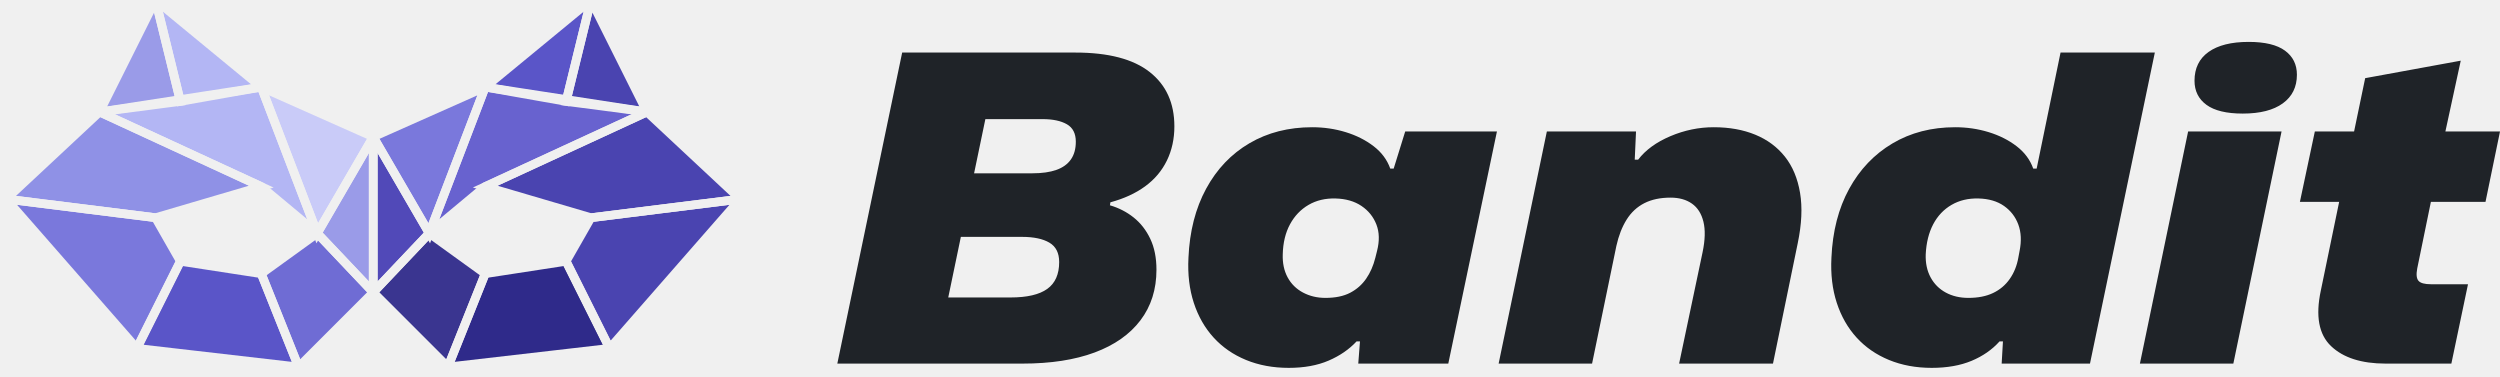
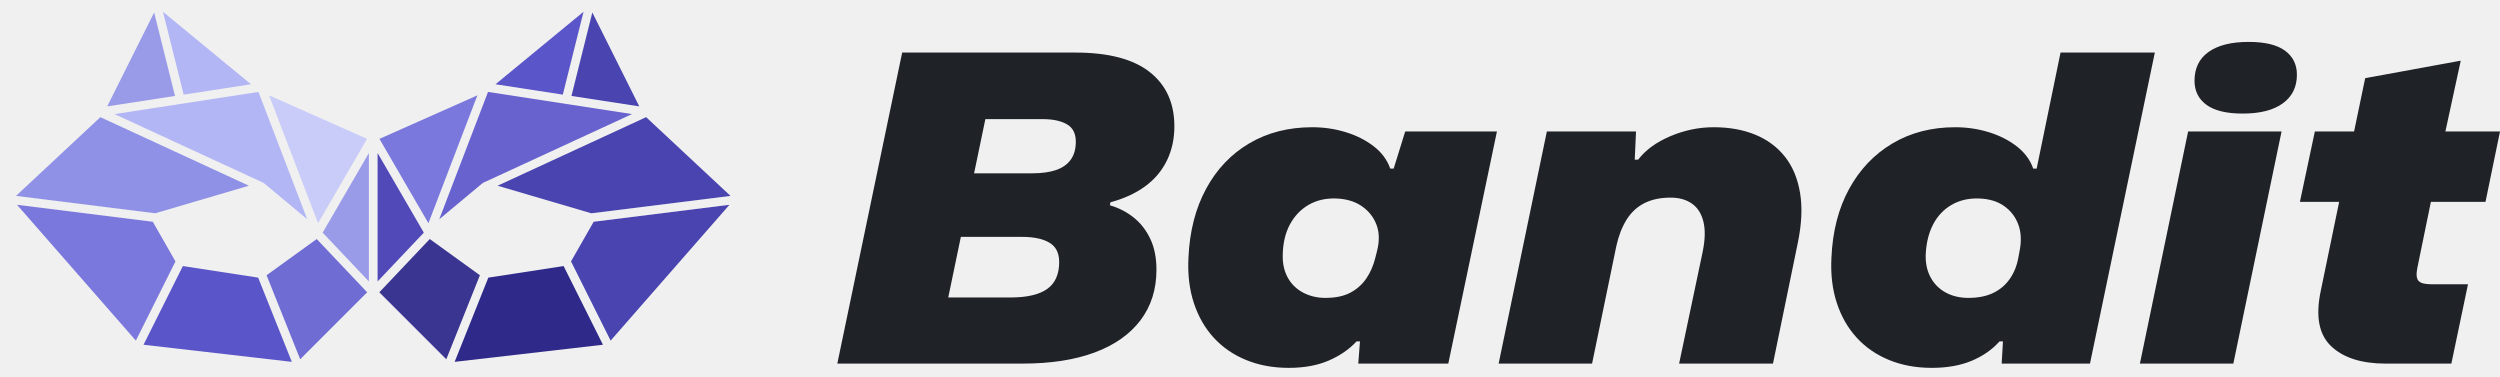
<svg xmlns="http://www.w3.org/2000/svg" viewBox="0 -852.2 5859.5 882.1" role="img" aria-label="Bandit">
  <g transform="translate(0 -852.2) scale(7.29)">
    <g transform="translate(0 -2)">
-       <defs>
-         <mask id="bandit-facets" maskUnits="userSpaceOnUse" x="-20" y="-20" width="280" height="180">
-           <rect x="-20" y="-20" width="280" height="180" fill="#fff" />
-           <g fill="none" stroke="#000" stroke-width="2.8" stroke-linejoin="miter">
-             <polygon points="2,66 32,38 84,62 50,72" />
-             <polygon points="32,38 84,30 102,77 84,62" />
-             <polygon points="84,30 120,46 102,77" />
-             <polygon points="120,46 120,96 102,77" />
-             <polygon points="120,96 96,120 84,90 102,77" />
-             <polygon points="96,120 44,114 58,86 84,90" />
-             <polygon points="44,114 2,66 50,72 58,86" />
-             <polygon points="190,72 156,62 208,38 238,66" />
-             <polygon points="156,62 138,77 156,30 208,38" />
-             <polygon points="138,77 120,46 156,30" />
-             <polygon points="138,77 120,96 120,46" />
-             <polygon points="138,77 156,90 144,120 120,96" />
-             <polygon points="156,90 182,86 196,114 144,120" />
-             <polygon points="182,86 190,72 238,66 196,114" />
-             <polygon points="32,38 50,2 58,34.6" />
-             <polygon points="50,2 84,30 58,34.6" />
-             <polygon points="182,34.6 190,2 208,38" />
-             <polygon points="182,34.6 156,30 190,2" />
-           </g>
-           <g fill="#000" />
-         </mask>
-       </defs>
-       <g mask="url(#bandit-facets)">
-         <polygon points="2,66 32,38 84,62 50,72" fill="#8f91e6" />
-         <polygon points="32,38 84,30 102,77 84,62" fill="#b3b6f4" />
-         <polygon points="84,30 120,46 102,77" fill="#c9cbf8" />
-         <polygon points="120,46 120,96 102,77" fill="#9a9be8" />
-         <polygon points="120,96 96,120 84,90 102,77" fill="#6f6cd4" />
-         <polygon points="96,120 44,114 58,86 84,90" fill="#5a55c8" />
-         <polygon points="44,114 2,66 50,72 58,86" fill="#7a78dc" />
-         <polygon points="190,72 156,62 208,38 238,66" fill="#4a44b0" />
-         <polygon points="156,62 138,77 156,30 208,38" fill="#6862cf" />
-         <polygon points="138,77 120,46 156,30" fill="#7a78dc" />
-         <polygon points="138,77 120,96 120,46" fill="#5149b8" />
-         <polygon points="138,77 156,90 144,120 120,96" fill="#3a3590" />
-         <polygon points="156,90 182,86 196,114 144,120" fill="#2f2a8a" />
-         <polygon points="182,86 190,72 238,66 196,114" fill="#4a44b0" />
-         <polygon points="32,38 50,2 58,34.6" fill="#9a9be8" />
-         <polygon points="50,2 84,30 58,34.6" fill="#b3b6f4" />
-         <polygon points="182,34.6 190,2 208,38" fill="#4a44b0" />
-         <polygon points="182,34.6 156,30 190,2" fill="#5a55c8" />
-       </g>
+       <polygon points="5.143,64.982 32.267,39.665 80.028,61.709 49.885,70.575" fill="#8f91e6" />
+       <polygon points="36.807,38.677 83.097,31.555 98.773,72.488 84.754,60.806" fill="#b3b6f4" />
+       <polygon points="86.514,32.649 118.006,46.646 102.26,73.764" fill="#c9cbf8" />
+       <polygon points="118.6,51.199 118.6,92.487 103.737,76.797" fill="#9a9be8" />
+       <polygon points="118.046,95.974 96.511,117.509 85.706,90.495 101.826,78.852" fill="#6f6cd4" />
+       <polygon points="93.828,118.34 46.146,112.838 58.796,87.539 82.997,91.262" fill="#5a55c8" />
+       <polygon points="43.68,111.509 5.475,67.845 49.132,73.302 56.413,86.044" fill="#7a78dc" />
+       <polygon points="190.115,70.575 159.972,61.709 207.733,39.665 234.857,64.982" fill="#4a44b0" />
+       <polygon points="155.246,60.806 141.227,72.488 156.903,31.555 203.193,38.677" fill="#6862cf" />
+       <polygon points="137.74,73.764 121.994,46.646 153.486,32.649" fill="#7a78dc" />
+       <polygon points="136.263,76.797 121.4,92.487 121.4,51.199" fill="#5149b8" />
+       <polygon points="138.174,78.852 154.294,90.495 143.489,117.509 121.954,95.974" fill="#3a3590" />
+       <polygon points="157.003,91.262 181.204,87.539 193.854,112.838 146.172,118.34" fill="#2f2a8a" />
+       <polygon points="183.587,86.044 190.868,73.302 234.525,67.845 196.32,111.509" fill="#4a44b0" />
+       <polygon points="34.463,36.205 49.56,6.011 56.269,32.85" fill="#9a9be8" />
+       <polygon points="52.388,5.78 80.695,29.092 59.049,32.422" fill="#b3b6f4" />
+       <polygon points="183.731,32.85 190.44,6.011 205.537,36.205" fill="#4a44b0" />
+       <polygon points="180.951,32.422 159.305,29.092 187.612,5.78" fill="#5a55c8" />
    </g>
  </g>
  <path transform="translate(1971.5 0)" fill="#1f2328" d="M-9.0 0.0 143.0 -729.0H549.0Q665.0 -729.0 723.0 -683.5Q781.0 -638.0 781.0 -556.0Q781.0 -512.0 763.5 -476.0Q746.0 -440.0 712.5 -415.5Q679.0 -391.0 631.0 -378.0L630.0 -371.0Q661.0 -362.0 685.5 -342.5Q710.0 -323.0 724.5 -292.5Q739.0 -262.0 739.0 -220.0Q739.0 -151.0 701.5 -101.5Q664.0 -52.0 594.0 -26.0Q524.0 0.0 425.0 0.0ZM251.0 -155.0H397.0Q455.0 -155.0 483.0 -175.0Q511.0 -195.0 511.0 -238.0Q511.0 -270.0 488.0 -283.5Q465.0 -297.0 424.0 -297.0H265.0L295.0 -446.0H448.0Q482.0 -446.0 504.5 -454.0Q527.0 -462.0 538.5 -478.5Q550.0 -495.0 550.0 -520.0Q550.0 -549.0 529.0 -561.0Q508.0 -573.0 472.0 -573.0H338.0Z M1049.0 10.0Q994.0 10.0 949.0 -8.5Q904.0 -27.0 873.0 -61.0Q842.0 -95.0 826.5 -142.5Q811.0 -190.0 814.0 -248.0Q818.0 -341.0 855.5 -410.0Q893.0 -479.0 957.0 -516.5Q1021.0 -554.0 1104.0 -554.0Q1145.0 -554.0 1182.5 -542.5Q1220.0 -531.0 1248.0 -509.5Q1276.0 -488.0 1287.0 -457.0H1295.0L1322.0 -544.0H1537.0L1423.0 0.0H1212.0L1216.0 -52.0H1208.0Q1182.0 -24.0 1142.5 -7.0Q1103.0 10.0 1049.0 10.0ZM1135.0 -154.0Q1170.0 -154.0 1193.0 -166.0Q1216.0 -178.0 1230.5 -199.0Q1245.0 -220.0 1252.0 -248.0L1256.0 -264.0Q1265.0 -299.0 1254.5 -326.0Q1244.0 -353.0 1219.5 -369.5Q1195.0 -386.0 1159.0 -387.0Q1123.0 -388.0 1095.5 -372.0Q1068.0 -356.0 1052.0 -326.5Q1036.0 -297.0 1035.0 -256.0Q1034.0 -225.0 1046.5 -202.0Q1059.0 -179.0 1082.5 -166.5Q1106.0 -154.0 1135.0 -154.0Z M1541.0 0.0 1654.0 -544.0H1863.0L1860.0 -478.0H1868.0Q1894.0 -512.0 1943.5 -533.0Q1993.0 -554.0 2045.0 -554.0Q2100.0 -554.0 2142.5 -536.5Q2185.0 -519.0 2212.0 -485.0Q2239.0 -451.0 2247.5 -400.0Q2256.0 -349.0 2242.0 -282.0L2184.0 0.0H1964.0L2019.0 -261.0Q2028.0 -304.0 2021.0 -332.5Q2014.0 -361.0 1994.0 -375.0Q1974.0 -389.0 1944.0 -389.0Q1908.0 -389.0 1882.5 -376.0Q1857.0 -363.0 1841.0 -337.5Q1825.0 -312.0 1817.0 -276.0L1760.0 0.0Z M2556.0 10.0Q2501.0 10.0 2456.0 -8.5Q2411.0 -27.0 2380.0 -61.0Q2349.0 -95.0 2333.5 -142.5Q2318.0 -190.0 2321.0 -248.0Q2325.0 -341.0 2362.5 -409.5Q2400.0 -478.0 2464.0 -516.0Q2528.0 -554.0 2611.0 -554.0Q2652.0 -554.0 2689.5 -542.5Q2727.0 -531.0 2755.0 -509.5Q2783.0 -488.0 2794.0 -457.0H2802.0L2858.0 -729.0H3079.0L2927.0 0.0H2720.0L2723.0 -52.0H2715.0Q2689.0 -23.0 2649.5 -6.5Q2610.0 10.0 2556.0 10.0ZM2642.0 -154.0Q2676.0 -154.0 2700.0 -165.5Q2724.0 -177.0 2739.0 -198.5Q2754.0 -220.0 2759.0 -248.0L2762.0 -264.0Q2769.0 -299.0 2759.0 -326.0Q2749.0 -353.0 2725.5 -369.5Q2702.0 -386.0 2666.0 -387.0Q2630.0 -388.0 2602.5 -372.0Q2575.0 -356.0 2559.5 -326.5Q2544.0 -297.0 2542.0 -256.0Q2541.0 -225.0 2553.5 -202.0Q2566.0 -179.0 2589.0 -166.5Q2612.0 -154.0 2642.0 -154.0Z M3044.0 0.0 3157.0 -544.0H3376.0L3263.0 0.0ZM3285.0 -586.0Q3228.0 -586.0 3200.0 -606.5Q3172.0 -627.0 3172.0 -663.0Q3172.0 -707.0 3205.0 -730.5Q3238.0 -754.0 3299.0 -754.0Q3356.0 -754.0 3384.0 -733.5Q3412.0 -713.0 3412.0 -677.0Q3412.0 -634.0 3379.0 -610.0Q3346.0 -586.0 3285.0 -586.0Z M3620.0 0.0Q3535.0 0.0 3492.0 -41.0Q3449.0 -82.0 3468.0 -171.0L3511.0 -379.0H3419.0L3454.0 -544.0H3546.0L3572.0 -669.0L3796.0 -710.0L3760.0 -544.0H3888.0L3854.0 -379.0H3726.0L3694.0 -223.0Q3690.0 -202.0 3697.0 -194.0Q3704.0 -186.0 3726.0 -186.0H3813.0L3774.0 0.0Z" />
</svg>
